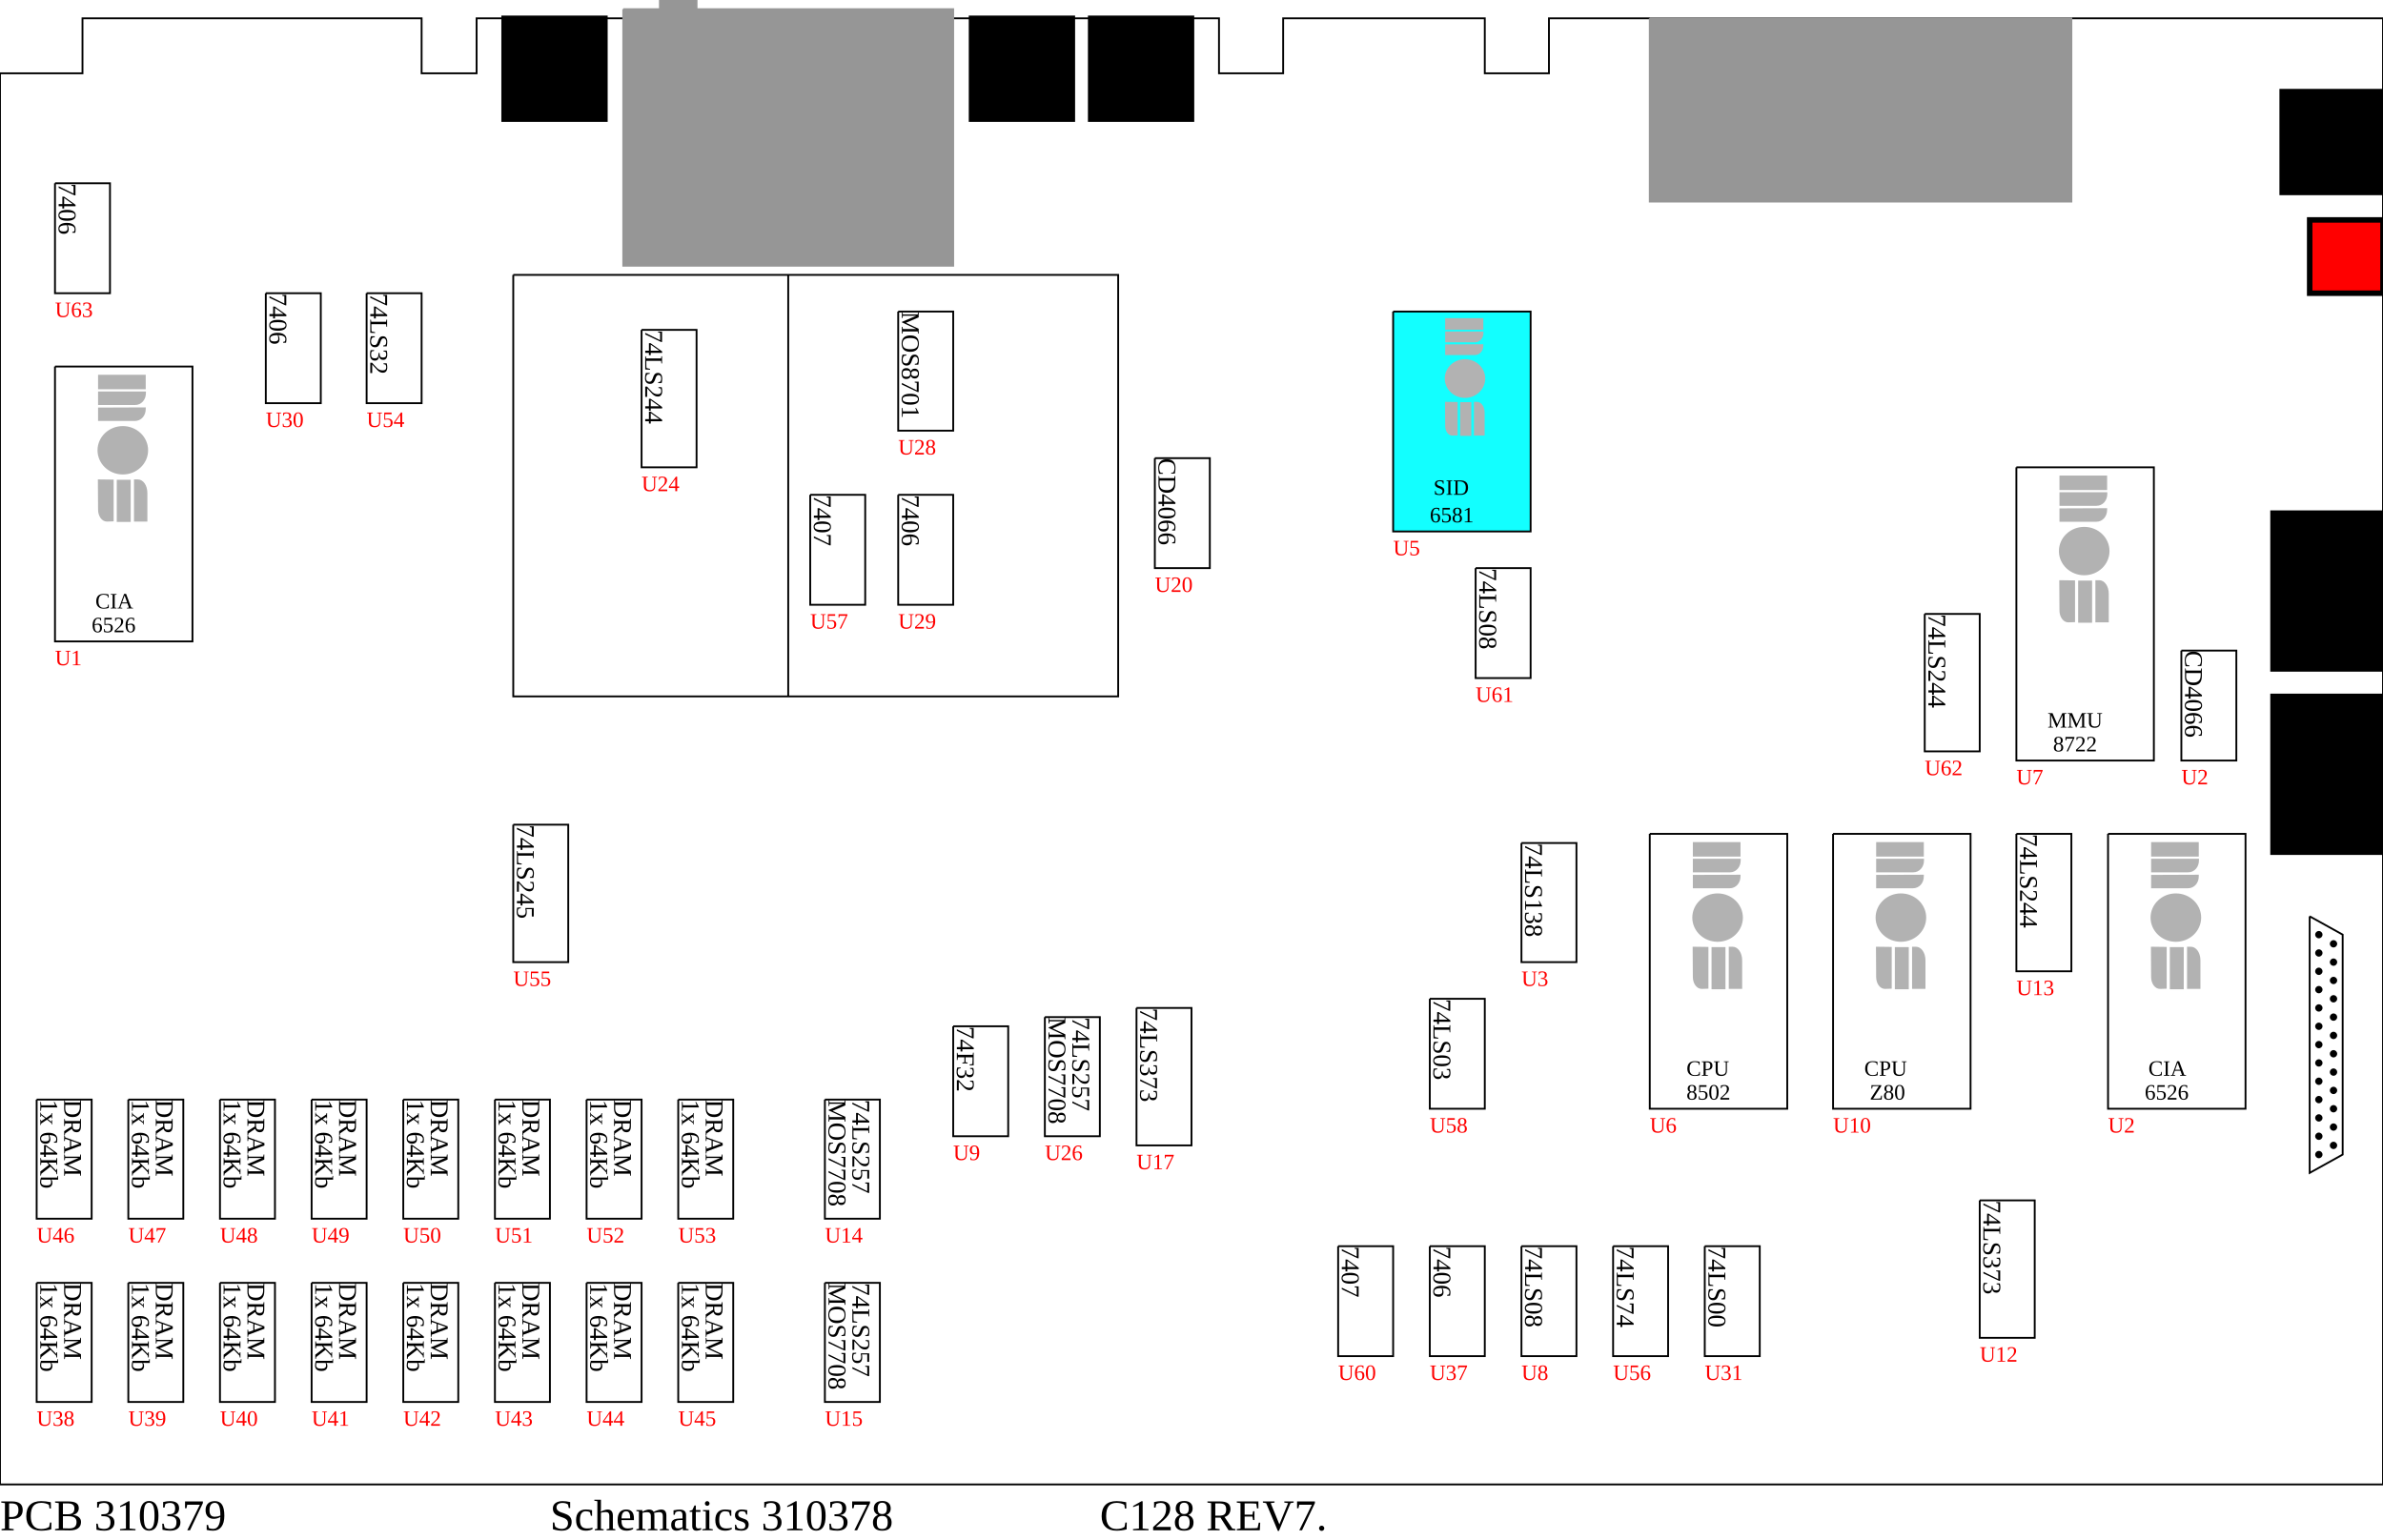
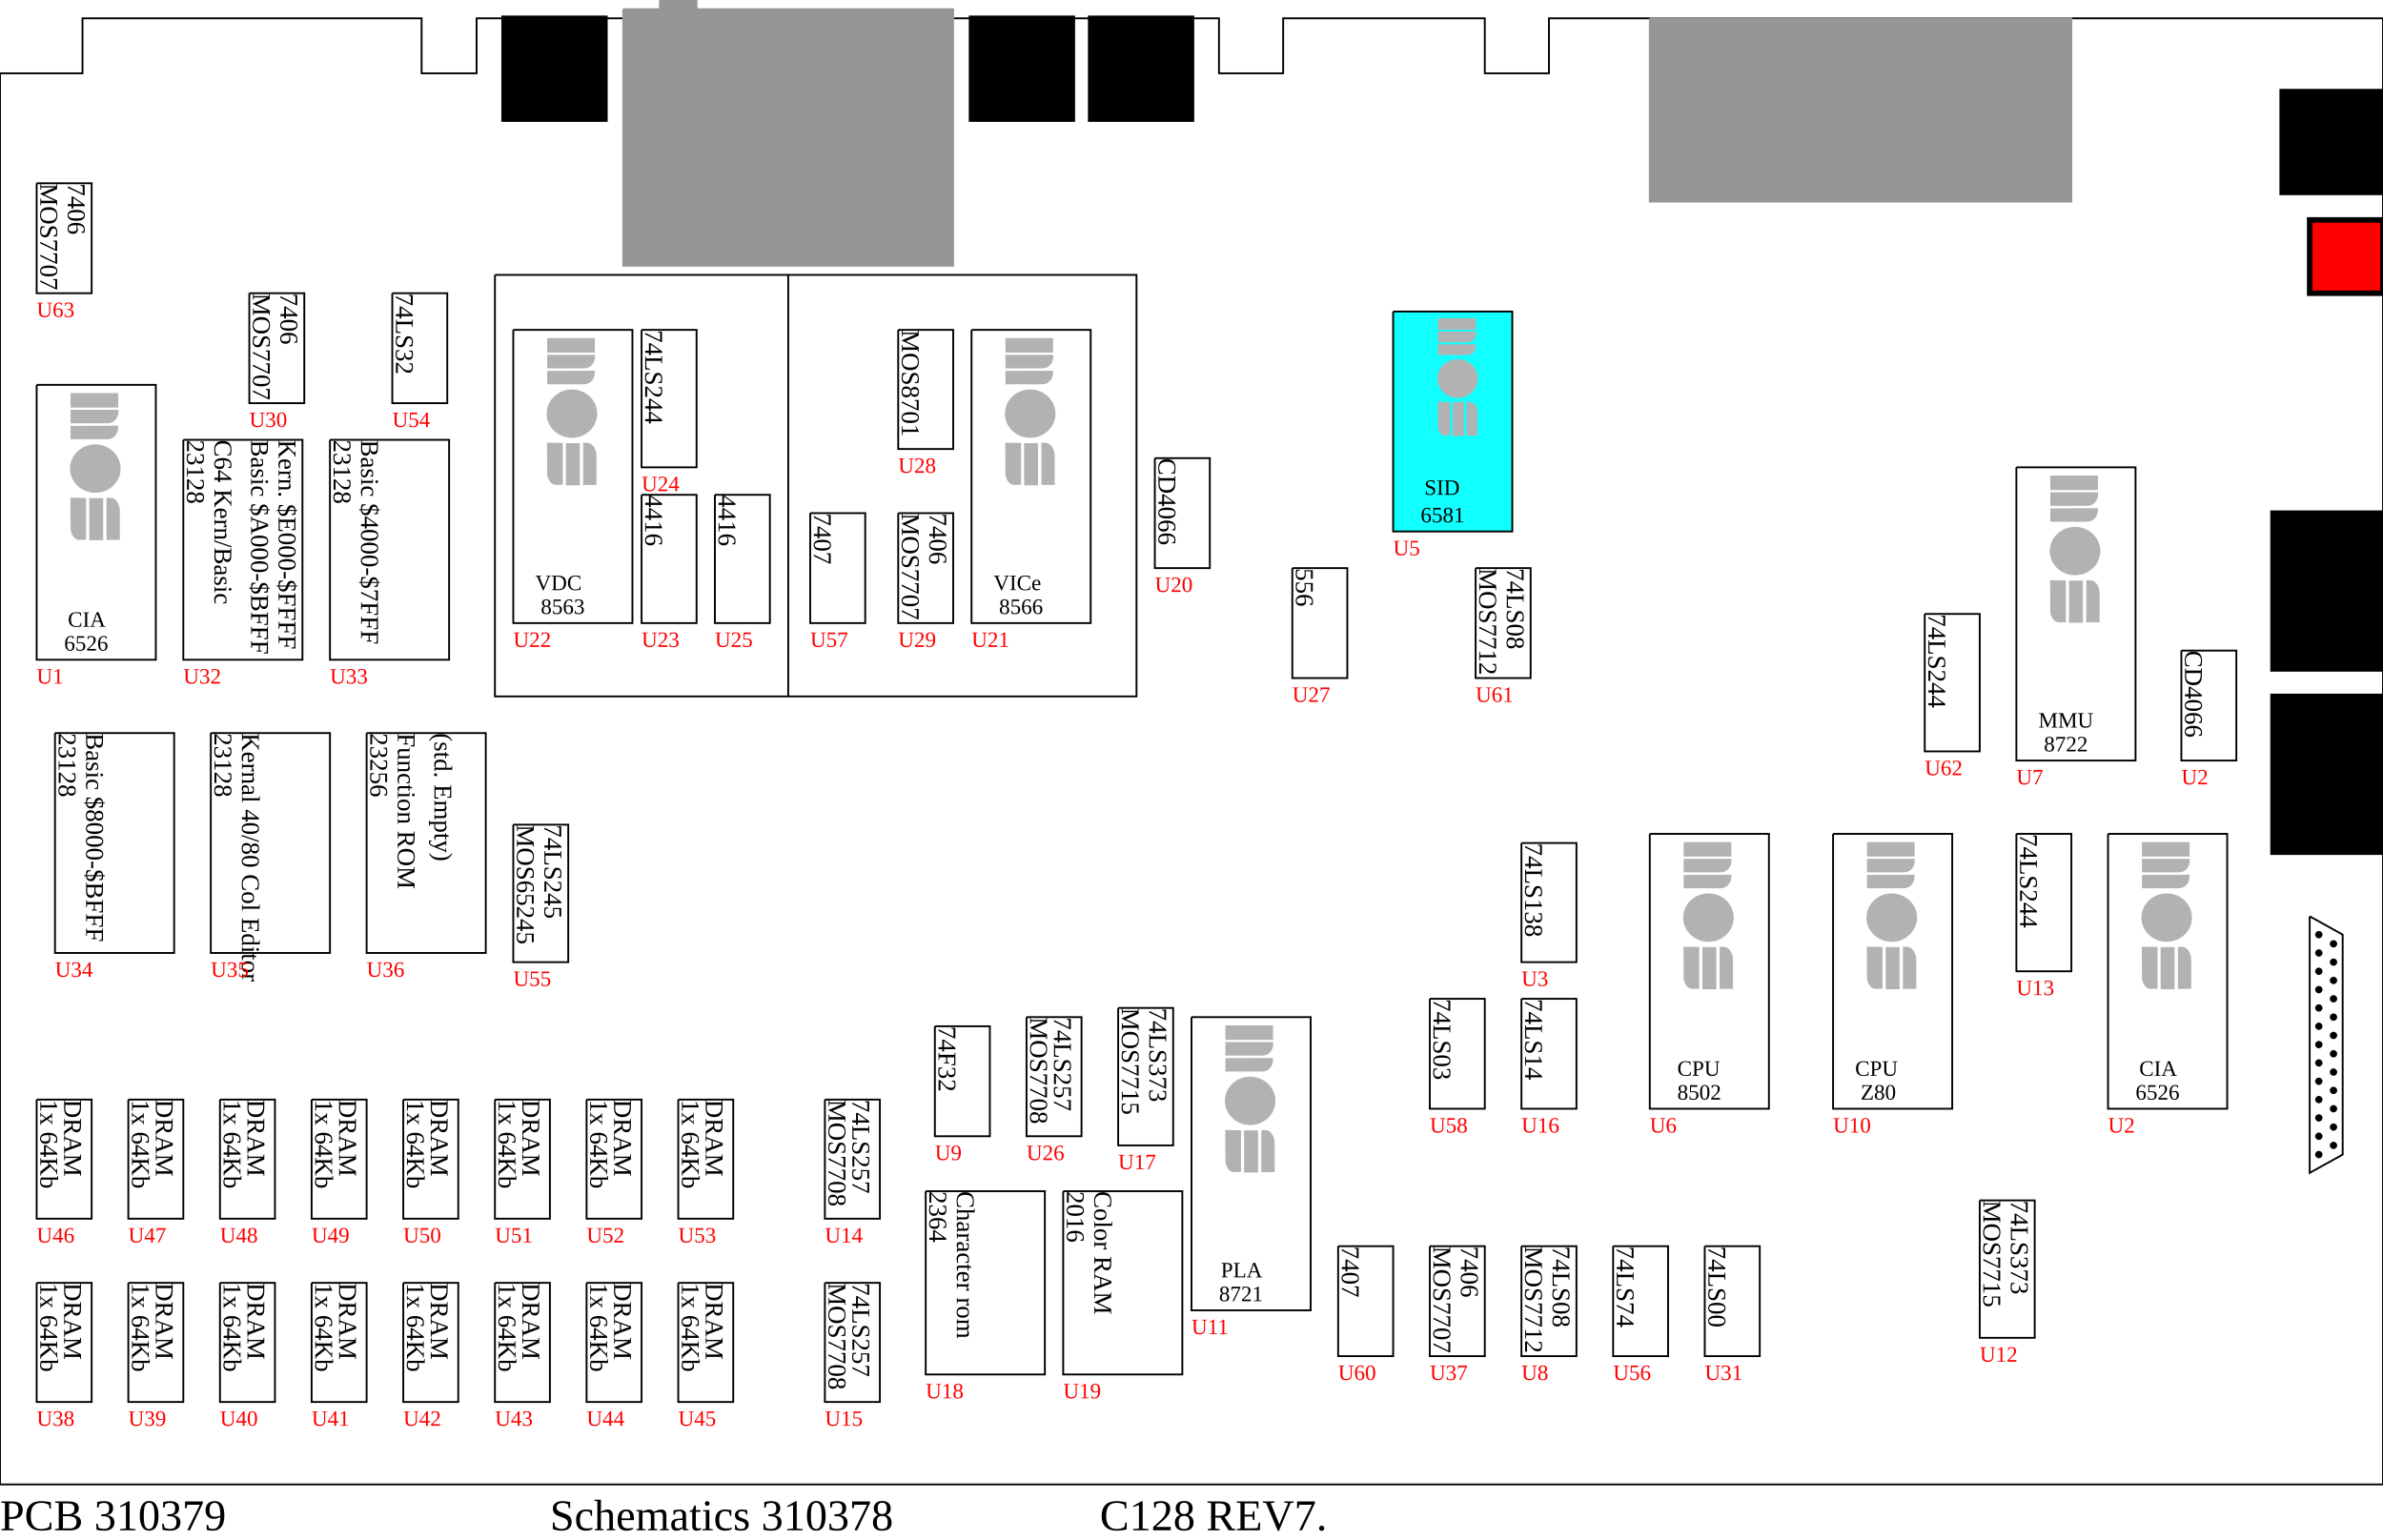
<svg xmlns="http://www.w3.org/2000/svg" width="1300" height="840">
  <polyline points="0,40 45,40 45,10 230,10 230,40 260,40 260,10 665,10 665,40 700,40 700,10 810,10 810,40 845,40 845,10   1300,10 1300,810 0,810 0,40" style="fill:none;stroke:black;stroke-width:1" />
  <text x="0" y="835" fill="black" font-size="2em">PCB 310379</text>
  <text x="300" y="835" fill="black" font-size="2em">Schematics 310378</text>
  <text x="600" y="835" fill="black" font-size="2em">C128 REV7.</text>
  <use href="#CON_IEC" x="595" y="010" />
  <use href="#CON_AV" x="530" y="010" />
  <use href="#CON_RGB" x="275" y="010" />
  <use href="#CON_POWER" x="1245" y="050" />
  <use href="#SWITCH_POWER" x="1260" y="120" />
  <use href="#CON_JOY" x="1240" y="280" />
  <use href="#CON_JOY" x="1240" y="380" />
  <use href="#CON_RF_SMALL" x="340" y="005" />
  <use href="#CON_RF_CART" x="900" y="010" />
-   <use href="#RF_BIG" x="280" y="150" />
+   <use href="#RF_BIG" x="270" y="150" />
  <use href="#CON_KEYB_128" x="1260" y="500" />
-   <use href="#CIA_6526_U1" x="030" y="200" />
+   <use href="#CIA_6526_U1" x="020" y="210" />
  <use href="#DIP_14_U2" x="1190" y="355" />
  <use href="#DIP_16_U3" x="830" y="460" />
  <use href="#CIA_6526_U4" x="1150" y="455" />
  <use href="#SID_6581" x="760" y="170" />
  <use href="#CPU_8502" x="900" y="455" />
  <use href="#MMU_8722_U7" x="1100" y="255" />
  <use href="#DIP_14_U8" x="830" y="680" />
-   <use href="#DIP_14_U9" x="520" y="560" />
+   <use href="#DIP_14_U9" x="510" y="560" />
  <use href="#CPU_Z80_U10" x="1000" y="455" />
+   <use href="#PLA_8721_U11" x="650" y="555" />
  <use href="#DIP_20_U12" x="1080" y="655" />
  <use href="#DIP_20_U13" x="1100" y="455" />
  <use href="#DIP_16_U14" x="450" y="600" />
  <use href="#DIP_16_U15" x="450" y="700" />
-   <use href="#DIP_20_U17" x="620" y="550" />
+   <use href="#DIP_14_U16" x="830" y="545" />
+   <use href="#DIP_20_U17" x="610" y="550" />
+   <use href="#DIP_24_U18" x="505" y="650" />
+   <use href="#DIP_24_U19" x="580" y="650" />
  <use href="#DIP_14_U20" x="630" y="250" />
+   <use href="#VIC_8566_U21" x="530" y="180" />
+   <use href="#VDC_8563_U22" x="280" y="180" />
+   <use href="#DIP_18_U23" x="350" y="270" />
  <use href="#DIP_20_U24" x="350" y="180" />
-   <use href="#DIP_16_U26" x="570" y="555" />
-   <use href="#DIP_16_U28" x="490" y="170" />
-   <use href="#DIP_14_U29" x="490" y="270" />
-   <use href="#DIP_14_U30" x="145" y="160" />
+   <use href="#DIP_18_U25" x="390" y="270" />
+   <use href="#DIP_16_U26" x="560" y="555" />
+   <use href="#DIP_14_U27" x="705" y="310" />
+   <use href="#DIP_16_U28" x="490" y="180" />
+   <use href="#DIP_14_U29" x="490" y="280" />
+   <use href="#DIP_14_U30" x="136" y="160" />
  <use href="#DIP_14_U31" x="930" y="680" />
+   <use href="#DIP-28_U32" x="100" y="240" />
+   <use href="#DIP-28_U33" x="180" y="240" />
+   <use href="#DIP-28_U34" x="30" y="400" />
+   <use href="#DIP-28_U35" x="115" y="400" />
+   <use href="#DIP-28_U36" x="200" y="400" />
  <use href="#DIP_14_U37" x="780" y="680" />
  <use href="#DRAM_1X64_U38" x="020" y="700" />
  <use href="#DRAM_1X64_U39" x="070" y="700" />
  <use href="#DRAM_1X64_U40" x="120" y="700" />
  <use href="#DRAM_1X64_U41" x="170" y="700" />
  <use href="#DRAM_1X64_U42" x="220" y="700" />
  <use href="#DRAM_1X64_U43" x="270" y="700" />
  <use href="#DRAM_1X64_U44" x="320" y="700" />
  <use href="#DRAM_1X64_U45" x="370" y="700" />
  <use href="#DRAM_1X64_U46" x="020" y="600" />
  <use href="#DRAM_1X64_U47" x="070" y="600" />
  <use href="#DRAM_1X64_U48" x="120" y="600" />
  <use href="#DRAM_1X64_U49" x="170" y="600" />
  <use href="#DRAM_1X64_U50" x="220" y="600" />
  <use href="#DRAM_1X64_U51" x="270" y="600" />
  <use href="#DRAM_1X64_U52" x="320" y="600" />
  <use href="#DRAM_1X64_U53" x="370" y="600" />
-   <use href="#DIP_14_U54" x="200" y="160" />
+   <use href="#DIP_14_U54" x="214" y="160" />
  <use href="#DIP_20_U55" x="280" y="450" />
  <use href="#DIP_14_U56" x="880" y="680" />
-   <use href="#DIP_14_U57" x="442" y="270" />
+   <use href="#DIP_14_U57" x="442" y="280" />
  <use href="#DIP_14_U58" x="780" y="545" />
  <use href="#DIP_14_U60" x="730" y="680" />
  <use href="#DIP_14_U61" x="805" y="310" />
  <use href="#DIP_20_U62" x="1050" y="335" />
-   <use href="#DIP_14_U63" x="030" y="100" />
+   <use href="#DIP_14_U63" x="020" y="100" />
  <defs>
    <g id="Phi">
      <ellipse fill="none" stroke="#000000" stroke-width="0.75" cx="4" cy=".5" rx="4" ry="4" />
      <line fill="none" stroke="#000000" stroke-width="0.75" x1="0" y1="6" x2="8" y2="-5" />
    </g>
    <g id="MOS-Logo">
      <rect x="0" y="0" fill="#B2B2B2" stroke="#B2B2B2" width="25" height="6.9" />
      <path fill="#B2B2B2" stroke="#B2B2B2" d="M0,15.5l19.7-0h0 c3.1,0,5.4-2.6,5.4-6v-0.4L0,9.1L0,15.5z" />
      <path fill="#B2B2B2" stroke="#B2B2B2" d="M0,24.2l19.6-0h0 c3.1,0,5.4-2.6,5.4-6v-0.4l-25,0.1L0,24.2z" />
      <ellipse fill="#B2B2B2" stroke="#B2B2B2" cx="13" cy="40.7" rx="13.3" ry="12.7" />
      <path fill="#B2B2B2" stroke="#B2B2B2" d="M4.3,79.1c-2.4,0-4.3-2.7-4.3-6 l-0.1-16l7.6,0.1l0,21.8L4.3,79.1z" />
      <rect x="10.2" y="57.3" fill="#B2B2B2" stroke="#B2B2B2" width="6.6" height="22" />
      <path fill="#B2B2B2" stroke="#B2B2B2" d="M25.9,79.1l-6.3,0l0-22l1.6,0 c2.6,0,4.7,3,4.7,6.9L25.9,79.1z" />
    </g>
    <g id="CIA_6526_U1">
-       <polyline points="0,0 75,0 75,150 0,150 0,0" style="fill:none;stroke:black;stroke-width:1" />
-       <use x="24" y="5" href="#MOS-Logo" />
-       <text x="22" y="132" fill="black">CIA</text>
-       <text x="20" y="145" fill="black">6526</text>
+       <polyline points="0,0 65,0 65,150 0,150 0,0" style="fill:none;stroke:black;stroke-width:1" />
+       <use x="19" y="5" href="#MOS-Logo" />
+       <text x="17" y="132" fill="black">CIA</text>
+       <text x="15" y="145" fill="black">6526</text>
      <text x="00" y="163" fill="RED">U1</text>
    </g>
    <g id="DIP_14_U2">
      <polyline points="0,0 30,0 30,60 0,60 0,0" style="fill:none;stroke:black;stroke-width:1" />
      <text x="0" y="0" fill="black" transform="rotate(90 1,1)" font-size="14">CD4066</text>
      <text x="00" y="73" fill="RED">U2</text>
    </g>
    <g id="DIP_16_U3">
      <polyline points="0,0 30,0 30,65 0,65 0,0" style="fill:none;stroke:black;stroke-width:1" />
      <text x="0" y="0" fill="black" transform="rotate(90 1,1)" font-size="14">74LS138</text>
      <text x="00" y="78" fill="RED">U3</text>
    </g>
    <g id="CIA_6526_U4">
-       <polyline points="0,0 75,0 75,150 0,150 0,0" style="fill:none;stroke:black;stroke-width:1" />
-       <use x="24" y="5" href="#MOS-Logo" />
-       <text x="22" y="132" fill="black">CIA</text>
-       <text x="20" y="145" fill="black">6526</text>
+       <polyline points="0,0 65,0 65,150 0,150 0,0" style="fill:none;stroke:black;stroke-width:1" />
+       <use x="19" y="5" href="#MOS-Logo" />
+       <text x="17" y="132" fill="black">CIA</text>
+       <text x="15" y="145" fill="black">6526</text>
      <text x="00" y="163" fill="RED">U2</text>
    </g>
    <g id="SID_6581">
-       <polyline points="0,0 75,0 75,120 0,120 0,0" style="fill:#12FFFF;stroke:black;stroke-width:1" />
-       <use transform="scale(0.8 0.8)" x="36" y="5" href="#MOS-Logo" />
-       <text x="22" y="100" fill="black">SID</text>
-       <text x="20" y="115" fill="black">6581</text>
+       <polyline points="0,0 65,0 65,120 0,120 0,0" style="fill:#12FFFF;stroke:black;stroke-width:1" />
+       <use transform="scale(0.8 0.8)" x="31" y="5" href="#MOS-Logo" />
+       <text x="17" y="100" fill="black">SID</text>
+       <text x="15" y="115" fill="black">6581</text>
      <text x="00" y="133" fill="RED">U5</text>
    </g>
    <g id="CPU_8502">
-       <polyline points="0,0 75,0 75,150 0,150 0,0" style="fill:none;stroke:black;stroke-width:1" />
-       <use x="24" y="5" href="#MOS-Logo" />
-       <text x="20" y="132" fill="black">CPU</text>
-       <text x="20" y="145" fill="black">8502</text>
+       <polyline points="0,0 65,0 65,150 0,150 0,0" style="fill:none;stroke:black;stroke-width:1" />
+       <use x="19" y="5" href="#MOS-Logo" />
+       <text x="15" y="132" fill="black">CPU</text>
+       <text x="15" y="145" fill="black">8502</text>
      <text x="00" y="163" fill="RED">U6</text>
    </g>
    <g id="MMU_8722_U7">
-       <polyline points="0,0 75,0 75,160 0,160 0,0" style="fill:none;stroke:black;stroke-width:1" />
-       <use x="24" y="5" href="#MOS-Logo" />
-       <text x="17" y="142" fill="black">MMU</text>
-       <text x="20" y="155" fill="black">8722</text>
+       <polyline points="0,0 65,0 65,160 0,160 0,0" style="fill:none;stroke:black;stroke-width:1" />
+       <use x="19" y="5" href="#MOS-Logo" />
+       <text x="12" y="142" fill="black">MMU</text>
+       <text x="15" y="155" fill="black">8722</text>
      <text x="00" y="173" fill="RED">U7</text>
    </g>
    <g id="DIP_14_U8">
      <polyline points="0,0 30,0 30,60 0,60 0,0" style="fill:none;stroke:black;stroke-width:1" />
-       <text x="0" y="0" fill="black" transform="rotate(90 1,1)" font-size="14">74LS08</text>
+       <text x="0" y="0" fill="black" transform="rotate(90 1,1)" font-size="14">MOS7712</text>
+       <text x="0" y="-15" fill="black" transform="rotate(90 1,1)" font-size="14">74LS08</text>
      <text x="00" y="73" fill="RED">U8</text>
    </g>
    <g id="DIP_14_U9">
      <polyline points="0,0 30,0 30,60 0,60 0,0" style="fill:none;stroke:black;stroke-width:1" />
      <text x="0" y="0" fill="black" transform="rotate(90 1,1)" font-size="14">74F32</text>
      <text x="00" y="73" fill="RED">U9</text>
    </g>
    <g id="CPU_Z80_U10">
-       <polyline points="0,0 75,0 75,150 0,150 0,0" style="fill:none;stroke:black;stroke-width:1" />
-       <use x="24" y="5" href="#MOS-Logo" />
-       <text x="17" y="132" fill="black">CPU</text>
-       <text x="20" y="145" fill="black">Z80</text>
+       <polyline points="0,0 65,0 65,150 0,150 0,0" style="fill:none;stroke:black;stroke-width:1" />
+       <use x="19" y="5" href="#MOS-Logo" />
+       <text x="12" y="132" fill="black">CPU</text>
+       <text x="15" y="145" fill="black">Z80</text>
      <text x="00" y="163" fill="RED">U10</text>
+     </g>
+     <g id="PLA_8721_U11">
+       <polyline points="0,0 65,0 65,160 0,160 0,0" style="fill:none;stroke:black;stroke-width:1" />
+       <use x="19" y="5" href="#MOS-Logo" />
+       <text x="16" y="142" fill="black">PLA</text>
+       <text x="15" y="155" fill="black">8721</text>
+       <text x="00" y="173" fill="RED">U11</text>
    </g>
    <g id="DIP_20_U12">
      <polyline points="0,0 30,0 30,75 0,75 0,0" style="fill:none;stroke:black;stroke-width:1" />
-       <text x="0" y="0" fill="black" transform="rotate(90 1,1)" font-size="14">74LS373</text>
+       <text x="0" y="0" fill="black" transform="rotate(90 1,1)" font-size="14">MOS7715</text>
+       <text x="0" y="-15" fill="black" transform="rotate(90 1,1)" font-size="14">74LS373</text>
      <text x="00" y="88" fill="RED">U12</text>
    </g>
    <g id="DIP_20_U13">
      <polyline points="0,0 30,0 30,75 0,75 0,0" style="fill:none;stroke:black;stroke-width:1" />
      <text x="0" y="0" fill="black" transform="rotate(90 1,1)" font-size="14">74LS244</text>
      <text x="00" y="88" fill="RED">U13</text>
    </g>
    <g id="DIP_16_U14">
      <polyline points="0,0 30,0 30,65 0,65 0,0" style="fill:none;stroke:black;stroke-width:1" />
      <text x="0" y="0" fill="black" transform="rotate(90 1,1)" font-size="14">MOS7708</text>
      <text x="13" y="0" fill="black" transform="rotate(90 14,1)" font-size="14">74LS257</text>
      <text x="00" y="78" fill="RED">U14</text>
    </g>
    <g id="DIP_16_U15">
      <polyline points="0,0 30,0 30,65 0,65 0,0" style="fill:none;stroke:black;stroke-width:1" />
      <text x="0" y="0" fill="black" transform="rotate(90 1,1)" font-size="14">MOS7708</text>
      <text x="13" y="0" fill="black" transform="rotate(90 14,1)" font-size="14">74LS257</text>
      <text x="00" y="78" fill="RED">U15</text>
    </g>
+     <g id="DIP_14_U16">
+       <polyline points="0,0 30,0 30,60 0,60 0,0" style="fill:none;stroke:black;stroke-width:1" />
+       <text x="0" y="0" fill="black" transform="rotate(90 1,1)" font-size="14">74LS14</text>
+       <text x="00" y="73" fill="RED">U16</text>
+     </g>
    <g id="DIP_20_U17">
      <polyline points="0,0 30,0 30,75 0,75 0,0" style="fill:none;stroke:black;stroke-width:1" />
-       <text x="0" y="0" fill="black" transform="rotate(90 1,1)" font-size="14">74LS373</text>
+       <text x="0" y="0" fill="black" transform="rotate(90 1,1)" font-size="14">MOS7715</text>
+       <text x="0" y="-15" fill="black" transform="rotate(90 1,1)" font-size="14">74LS373</text>
      <text x="00" y="88" fill="RED">U17</text>
+     </g>
+     <g id="DIP_24_U18">
+       <polyline points="0,0 65,0 65,100 0,100 0,0" style="fill:none;stroke:black;stroke-width:1" />
+       <text x="0" y="0" fill="black" transform="rotate(90 1,1)" font-size="14">2364</text>
+       <text x="0" y="-15" fill="black" transform="rotate(90 1,1)" font-size="14">Character rom</text>
+       <text x="00" y="113" fill="RED">U18</text>
+     </g>
+     <g id="DIP_24_U19">
+       <polyline points="0,0 65,0 65,100 0,100 0,0" style="fill:none;stroke:black;stroke-width:1" />
+       <text x="0" y="0" fill="black" transform="rotate(90 1,1)" font-size="14">2016</text>
+       <text x="0" y="-15" fill="black" transform="rotate(90 1,1)" font-size="14">Color RAM</text>
+       <text x="00" y="113" fill="RED">U19</text>
    </g>
    <g id="DIP_14_U20">
      <polyline points="0,0 30,0 30,60 0,60 0,0" style="fill:none;stroke:black;stroke-width:1" />
      <text x="0" y="0" fill="black" transform="rotate(90 1,1)" font-size="14">CD4066</text>
      <text x="00" y="73" fill="RED">U20</text>
+     </g>
+     <g id="VIC_8566_U21">
+       <polyline points="0,0 65,0 65,160 0,160 0,0" style="fill:none;stroke:black;stroke-width:1" />
+       <use x="19" y="5" href="#MOS-Logo" />
+       <text x="12" y="142" fill="black">VICe</text>
+       <text x="15" y="155" fill="black">8566</text>
+       <text x="00" y="173" fill="RED">U21</text>
+     </g>
+     <g id="VDC_8563_U22">
+       <polyline points="0,0 65,0 65,160 0,160 0,0" style="fill:none;stroke:black;stroke-width:1" />
+       <use x="19" y="5" href="#MOS-Logo" />
+       <text x="12" y="142" fill="black">VDC</text>
+       <text x="15" y="155" fill="black">8563</text>
+       <text x="00" y="173" fill="RED">U22</text>
+     </g>
+     <g id="DIP_18_U23">
+       <polyline points="0,0 30,0 30,70 0,70 0,0" style="fill:none;stroke:black;stroke-width:1" />
+       <text x="0" y="0" fill="black" transform="rotate(90 1,1)" font-size="14">4416</text>
+       <text x="00" y="83" fill="RED">U23</text>
    </g>
    <g id="DIP_20_U24">
      <polyline points="0,0 30,0 30,75 0,75 0,0" style="fill:none;stroke:black;stroke-width:1" />
      <text x="0" y="0" fill="black" transform="rotate(90 1,1)" font-size="14">74LS244</text>
      <text x="00" y="88" fill="RED">U24</text>
    </g>
+     <g id="DIP_18_U25">
+       <polyline points="0,0 30,0 30,70 0,70 0,0" style="fill:none;stroke:black;stroke-width:1" />
+       <text x="0" y="0" fill="black" transform="rotate(90 1,1)" font-size="14">4416</text>
+       <text x="00" y="83" fill="RED">U25</text>
+     </g>
    <g id="DIP_16_U26">
      <polyline points="0,0 30,0 30,65 0,65 0,0" style="fill:none;stroke:black;stroke-width:1" />
      <text x="0" y="0" fill="black" transform="rotate(90 1,1)" font-size="14">MOS7708</text>
      <text x="13" y="0" fill="black" transform="rotate(90 14,1)" font-size="14">74LS257</text>
      <text x="00" y="78" fill="RED">U26</text>
    </g>
+     <g id="DIP_14_U27">
+       <polyline points="0,0 30,0 30,60 0,60 0,0" style="fill:none;stroke:black;stroke-width:1" />
+       <text x="0" y="0" fill="black" transform="rotate(90 1,1)" font-size="14">556</text>
+       <text x="00" y="73" fill="RED">U27</text>
+     </g>
    <g id="DIP_16_U28">
      <polyline points="0,0 30,0 30,65 0,65 0,0" style="fill:none;stroke:black;stroke-width:1" />
      <text x="0" y="0" fill="black" transform="rotate(90 1,1)" font-size="14">MOS8701</text>
      <text x="00" y="78" fill="RED">U28</text>
    </g>
    <g id="DIP_14_U29">
      <polyline points="0,0 30,0 30,60 0,60 0,0" style="fill:none;stroke:black;stroke-width:1" />
-       <text x="0" y="0" fill="black" transform="rotate(90 1,1)" font-size="14">7406</text>
+       <text x="0" y="0" fill="black" transform="rotate(90 1,1)" font-size="14">MOS7707</text>
+       <text x="0" y="-15" fill="black" transform="rotate(90 1,1)" font-size="14">7406</text>
      <text x="00" y="73" fill="RED">U29</text>
    </g>
    <g id="DIP_14_U30">
      <polyline points="0,0 30,0 30,60 0,60 0,0" style="fill:none;stroke:black;stroke-width:1" />
-       <text x="0" y="0" fill="black" transform="rotate(90 1,1)" font-size="14">7406</text>
+       <text x="0" y="0" fill="black" transform="rotate(90 1,1)" font-size="14">MOS7707</text>
+       <text x="0" y="-15" fill="black" transform="rotate(90 1,1)" font-size="14">7406</text>
      <text x="00" y="73" fill="RED">U30</text>
    </g>
    <g id="DIP_14_U31">
      <polyline points="0,0 30,0 30,60 0,60 0,0" style="fill:none;stroke:black;stroke-width:1" />
      <text x="0" y="0" fill="black" transform="rotate(90 1,1)" font-size="14">74LS00</text>
      <text x="00" y="73" fill="RED">U31</text>
    </g>
+     <g id="DIP-28_U32">
+       <polyline points="0,0 65,0 65,120 0,120 0,0" style="fill:none;stroke:black;stroke-width:1" />
+       <text x="0" y="0" fill="black" transform="rotate(90 1,1)" font-size="14">23128</text>
+       <text x="0" y="-15" fill="black" transform="rotate(90 1,1)" font-size="14">C64 Kern/Basic</text>
+       <text x="0" y="-35" fill="black" transform="rotate(90 1,1)" font-size="14">Basic $A000-$BFFF</text>
+       <text x="0" y="-50" fill="black" transform="rotate(90 1,1)" font-size="14">Kern. $E000-$FFFF</text>
+       <text x="00" y="133" fill="RED">U32</text>
+     </g>
+     <g id="DIP-28_U33">
+       <polyline points="0,0 65,0 65,120 0,120 0,0" style="fill:none;stroke:black;stroke-width:1" />
+       <text x="0" y="0" fill="black" transform="rotate(90 1,1)" font-size="14">23128</text>
+       <text x="0" y="-15" fill="black" transform="rotate(90 1,1)" font-size="14">Basic $4000-$7FFF</text>
+       <text x="00" y="133" fill="RED">U33</text>
+     </g>
+     <g id="DIP-28_U34">
+       <polyline points="0,0 65,0 65,120 0,120 0,0" style="fill:none;stroke:black;stroke-width:1" />
+       <text x="0" y="0" fill="black" transform="rotate(90 1,1)" font-size="14">23128</text>
+       <text x="0" y="-15" fill="black" transform="rotate(90 1,1)" font-size="14">Basic $8000-$BFFF</text>
+       <text x="00" y="133" fill="RED">U34</text>
+     </g>
+     <g id="DIP-28_U35">
+       <polyline points="0,0 65,0 65,120 0,120 0,0" style="fill:none;stroke:black;stroke-width:1" />
+       <text x="0" y="0" fill="black" transform="rotate(90 1,1)" font-size="14">23128</text>
+       <text x="0" y="-15" fill="black" transform="rotate(90 1,1)" font-size="14">Kernal 40/80 Col Editor</text>
+       <text x="00" y="133" fill="RED">U35</text>
+     </g>
+     <g id="DIP-28_U36">
+       <polyline points="0,0 65,0 65,120 0,120 0,0" style="fill:none;stroke:black;stroke-width:1" />
+       <text x="0" y="0" fill="black" transform="rotate(90 1,1)" font-size="14">23256</text>
+       <text x="0" y="-15" fill="black" transform="rotate(90 1,1)" font-size="14">Function ROM</text>
+       <text x="0" y="-35" fill="black" transform="rotate(90 1,1)" font-size="14">(std. Empty)</text>
+       <text x="00" y="133" fill="RED">U36</text>
+     </g>
    <g id="DIP_14_U37">
      <polyline points="0,0 30,0 30,60 0,60 0,0" style="fill:none;stroke:black;stroke-width:1" />
-       <text x="0" y="0" fill="black" transform="rotate(90 1,1)" font-size="14">7406</text>
+       <text x="0" y="0" fill="black" transform="rotate(90 1,1)" font-size="14">MOS7707</text>
+       <text x="0" y="-15" fill="black" transform="rotate(90 1,1)" font-size="14">7406</text>
      <text x="00" y="73" fill="RED">U37</text>
    </g>
    <g id="DRAM_1X64_U38">
      <polyline points="0,0 30,0 30,65 0,65 0,0" style="fill:none;stroke:black;stroke-width:1" />
      <text x="0" y="0" fill="black" transform="rotate(90 1,1)" font-size="14">1x 64Kb</text>
      <text x="13" y="0" fill="black" transform="rotate(90 14,1)" font-size="14">DRAM</text>
      <text x="00" y="78" fill="RED">U38</text>
    </g>
    <g id="DRAM_1X64_U39">
      <polyline points="0,0 30,0 30,65 0,65 0,0" style="fill:none;stroke:black;stroke-width:1" />
      <text x="0" y="0" fill="black" transform="rotate(90 1,1)" font-size="14">1x 64Kb</text>
      <text x="13" y="0" fill="black" transform="rotate(90 14,1)" font-size="14">DRAM</text>
      <text x="00" y="78" fill="RED">U39</text>
    </g>
    <g id="DRAM_1X64_U40">
      <polyline points="0,0 30,0 30,65 0,65 0,0" style="fill:none;stroke:black;stroke-width:1" />
      <text x="0" y="0" fill="black" transform="rotate(90 1,1)" font-size="14">1x 64Kb</text>
      <text x="13" y="0" fill="black" transform="rotate(90 14,1)" font-size="14">DRAM</text>
      <text x="00" y="78" fill="RED">U40</text>
    </g>
    <g id="DRAM_1X64_U41">
      <polyline points="0,0 30,0 30,65 0,65 0,0" style="fill:none;stroke:black;stroke-width:1" />
      <text x="0" y="0" fill="black" transform="rotate(90 1,1)" font-size="14">1x 64Kb</text>
      <text x="13" y="0" fill="black" transform="rotate(90 14,1)" font-size="14">DRAM</text>
      <text x="00" y="78" fill="RED">U41</text>
    </g>
    <g id="DRAM_1X64_U42">
      <polyline points="0,0 30,0 30,65 0,65 0,0" style="fill:none;stroke:black;stroke-width:1" />
      <text x="0" y="0" fill="black" transform="rotate(90 1,1)" font-size="14">1x 64Kb</text>
      <text x="13" y="0" fill="black" transform="rotate(90 14,1)" font-size="14">DRAM</text>
      <text x="00" y="78" fill="RED">U42</text>
    </g>
    <g id="DRAM_1X64_U43">
      <polyline points="0,0 30,0 30,65 0,65 0,0" style="fill:none;stroke:black;stroke-width:1" />
      <text x="0" y="0" fill="black" transform="rotate(90 1,1)" font-size="14">1x 64Kb</text>
      <text x="13" y="0" fill="black" transform="rotate(90 14,1)" font-size="14">DRAM</text>
      <text x="00" y="78" fill="RED">U43</text>
    </g>
    <g id="DRAM_1X64_U44">
      <polyline points="0,0 30,0 30,65 0,65 0,0" style="fill:none;stroke:black;stroke-width:1" />
      <text x="0" y="0" fill="black" transform="rotate(90 1,1)" font-size="14">1x 64Kb</text>
      <text x="13" y="0" fill="black" transform="rotate(90 14,1)" font-size="14">DRAM</text>
      <text x="00" y="78" fill="RED">U44</text>
    </g>
    <g id="DRAM_1X64_U45">
      <polyline points="0,0 30,0 30,65 0,65 0,0" style="fill:none;stroke:black;stroke-width:1" />
      <text x="0" y="0" fill="black" transform="rotate(90 1,1)" font-size="14">1x 64Kb</text>
      <text x="13" y="0" fill="black" transform="rotate(90 14,1)" font-size="14">DRAM</text>
      <text x="00" y="78" fill="RED">U45</text>
    </g>
    <g id="DRAM_1X64_U46">
      <polyline points="0,0 30,0 30,65 0,65 0,0" style="fill:none;stroke:black;stroke-width:1" />
      <text x="0" y="0" fill="black" transform="rotate(90 1,1)" font-size="14">1x 64Kb</text>
      <text x="13" y="0" fill="black" transform="rotate(90 14,1)" font-size="14">DRAM</text>
      <text x="00" y="78" fill="RED">U46</text>
    </g>
    <g id="DRAM_1X64_U47">
      <polyline points="0,0 30,0 30,65 0,65 0,0" style="fill:none;stroke:black;stroke-width:1" />
      <text x="0" y="0" fill="black" transform="rotate(90 1,1)" font-size="14">1x 64Kb</text>
      <text x="13" y="0" fill="black" transform="rotate(90 14,1)" font-size="14">DRAM</text>
      <text x="00" y="78" fill="RED">U47</text>
    </g>
    <g id="DRAM_1X64_U48">
      <polyline points="0,0 30,0 30,65 0,65 0,0" style="fill:none;stroke:black;stroke-width:1" />
      <text x="0" y="0" fill="black" transform="rotate(90 1,1)" font-size="14">1x 64Kb</text>
      <text x="13" y="0" fill="black" transform="rotate(90 14,1)" font-size="14">DRAM</text>
      <text x="00" y="78" fill="RED">U48</text>
    </g>
    <g id="DRAM_1X64_U49">
      <polyline points="0,0 30,0 30,65 0,65 0,0" style="fill:none;stroke:black;stroke-width:1" />
      <text x="0" y="0" fill="black" transform="rotate(90 1,1)" font-size="14">1x 64Kb</text>
      <text x="13" y="0" fill="black" transform="rotate(90 14,1)" font-size="14">DRAM</text>
      <text x="00" y="78" fill="RED">U49</text>
    </g>
    <g id="DRAM_1X64_U50">
      <polyline points="0,0 30,0 30,65 0,65 0,0" style="fill:none;stroke:black;stroke-width:1" />
      <text x="0" y="0" fill="black" transform="rotate(90 1,1)" font-size="14">1x 64Kb</text>
      <text x="13" y="0" fill="black" transform="rotate(90 14,1)" font-size="14">DRAM</text>
      <text x="00" y="78" fill="RED">U50</text>
    </g>
    <g id="DRAM_1X64_U51">
      <polyline points="0,0 30,0 30,65 0,65 0,0" style="fill:none;stroke:black;stroke-width:1" />
      <text x="0" y="0" fill="black" transform="rotate(90 1,1)" font-size="14">1x 64Kb</text>
      <text x="13" y="0" fill="black" transform="rotate(90 14,1)" font-size="14">DRAM</text>
      <text x="00" y="78" fill="RED">U51</text>
    </g>
    <g id="DRAM_1X64_U52">
      <polyline points="0,0 30,0 30,65 0,65 0,0" style="fill:none;stroke:black;stroke-width:1" />
      <text x="0" y="0" fill="black" transform="rotate(90 1,1)" font-size="14">1x 64Kb</text>
      <text x="13" y="0" fill="black" transform="rotate(90 14,1)" font-size="14">DRAM</text>
      <text x="00" y="78" fill="RED">U52</text>
    </g>
    <g id="DRAM_1X64_U53">
      <polyline points="0,0 30,0 30,65 0,65 0,0" style="fill:none;stroke:black;stroke-width:1" />
      <text x="0" y="0" fill="black" transform="rotate(90 1,1)" font-size="14">1x 64Kb</text>
      <text x="13" y="0" fill="black" transform="rotate(90 14,1)" font-size="14">DRAM</text>
      <text x="00" y="78" fill="RED">U53</text>
    </g>
    <g id="DIP_14_U54">
      <polyline points="0,0 30,0 30,60 0,60 0,0" style="fill:none;stroke:black;stroke-width:1" />
      <text x="0" y="0" fill="black" transform="rotate(90 1,1)" font-size="14">74LS32</text>
      <text x="00" y="73" fill="RED">U54</text>
    </g>
    <g id="DIP_20_U55">
      <polyline points="0,0 30,0 30,75 0,75 0,0" style="fill:none;stroke:black;stroke-width:1" />
-       <text x="0" y="0" fill="black" transform="rotate(90 1,1)" font-size="14">74LS245</text>
+       <text x="0" y="0" fill="black" transform="rotate(90 1,1)" font-size="14">MOS65245</text>
+       <text x="0" y="-15" fill="black" transform="rotate(90 1,1)" font-size="14">74LS245</text>
      <text x="00" y="88" fill="RED">U55</text>
    </g>
    <g id="DIP_14_U56">
      <polyline points="0,0 30,0 30,60 0,60 0,0" style="fill:none;stroke:black;stroke-width:1" />
      <text x="0" y="0" fill="black" transform="rotate(90 1,1)" font-size="14">74LS74</text>
      <text x="00" y="73" fill="RED">U56</text>
    </g>
    <g id="DIP_14_U57">
      <polyline points="0,0 30,0 30,60 0,60 0,0" style="fill:none;stroke:black;stroke-width:1" />
      <text x="0" y="0" fill="black" transform="rotate(90 1,1)" font-size="14">7407</text>
      <text x="00" y="73" fill="RED">U57</text>
    </g>
    <g id="DIP_14_U58">
      <polyline points="0,0 30,0 30,60 0,60 0,0" style="fill:none;stroke:black;stroke-width:1" />
      <text x="0" y="0" fill="black" transform="rotate(90 1,1)" font-size="14">74LS03</text>
      <text x="00" y="73" fill="RED">U58</text>
    </g>
    <g id="DIP_14_U60">
      <polyline points="0,0 30,0 30,60 0,60 0,0" style="fill:none;stroke:black;stroke-width:1" />
      <text x="0" y="0" fill="black" transform="rotate(90 1,1)" font-size="14">7407</text>
      <text x="00" y="73" fill="RED">U60</text>
    </g>
    <g id="DIP_14_U61">
      <polyline points="0,0 30,0 30,60 0,60 0,0" style="fill:none;stroke:black;stroke-width:1" />
-       <text x="0" y="0" fill="black" transform="rotate(90 1,1)" font-size="14">74LS08</text>
+       <text x="0" y="0" fill="black" transform="rotate(90 1,1)" font-size="14">MOS7712</text>
+       <text x="0" y="-15" fill="black" transform="rotate(90 1,1)" font-size="14">74LS08</text>
      <text x="00" y="73" fill="RED">U61</text>
    </g>
    <g id="DIP_20_U62">
      <polyline points="0,0 30,0 30,75 0,75 0,0" style="fill:none;stroke:black;stroke-width:1" />
      <text x="0" y="0" fill="black" transform="rotate(90 1,1)" font-size="14">74LS244</text>
      <text x="00" y="88" fill="RED">U62</text>
    </g>
    <g id="DIP_14_U63">
      <polyline points="0,0 30,0 30,60 0,60 0,0" style="fill:none;stroke:black;stroke-width:1" />
-       <text x="0" y="0" fill="black" transform="rotate(90 1,1)" font-size="14">7406</text>
+       <text x="0" y="0" fill="black" transform="rotate(90 1,1)" font-size="14">MOS7707</text>
+       <text x="0" y="-15" fill="black" transform="rotate(90 1,1)" font-size="14">7406</text>
      <text x="00" y="73" fill="RED">U63</text>
    </g>
    <g id="CON_KEYB_128">
      <polyline points="0,0 18,10 18,130 0,140 0,0" style="fill:none;stroke:black;stroke-width:1" />
      <circle id="pointA" cx="5" cy="010" r="2" />
      <circle id="pointA" cx="13" cy="015" r="2" />
      <circle id="pointA" cx="5" cy="020" r="2" />
      <circle id="pointA" cx="13" cy="025" r="2" />
      <circle id="pointA" cx="5" cy="030" r="2" />
      <circle id="pointA" cx="13" cy="035" r="2" />
      <circle id="pointA" cx="5" cy="040" r="2" />
      <circle id="pointA" cx="13" cy="045" r="2" />
      <circle id="pointA" cx="5" cy="050" r="2" />
      <circle id="pointA" cx="13" cy="055" r="2" />
      <circle id="pointA" cx="5" cy="060" r="2" />
      <circle id="pointA" cx="13" cy="065" r="2" />
      <circle id="pointA" cx="5" cy="070" r="2" />
      <circle id="pointA" cx="13" cy="075" r="2" />
      <circle id="pointA" cx="5" cy="080" r="2" />
      <circle id="pointA" cx="13" cy="085" r="2" />
      <circle id="pointA" cx="5" cy="090" r="2" />
      <circle id="pointA" cx="13" cy="095" r="2" />
      <circle id="pointA" cx="5" cy="100" r="2" />
      <circle id="pointA" cx="13" cy="105" r="2" />
      <circle id="pointA" cx="5" cy="110" r="2" />
      <circle id="pointA" cx="13" cy="115" r="2" />
      <circle id="pointA" cx="5" cy="120" r="2" />
      <circle id="pointA" cx="13" cy="125" r="2" />
      <circle id="pointA" cx="5" cy="130" r="2" />
    </g>
    <g id="DRAM_1X64">
      <polyline points="0,0 30,0 30,65 0,65 0,0" style="fill:none;stroke:black;stroke-width:1" />
    </g>
    <g id="SWITCH_POWER">
      <rect width="40" height="40" style="fill:rgb(255,0,0);stroke-width:3;stroke:rgb(0,0,0)" />
    </g>
    <g id="CON_IEC">
      <rect width="55" height="55" style="fill:rgb(0,0,0);stroke-width:3;stroke:rgb(0,0,0)" />
    </g>
    <g id="CON_POWER">
      <rect width="55" height="55" style="fill:rgb(0,0,0);stroke-width:3;stroke:rgb(0,0,0)" />
    </g>
    <g id="CON_JOY">
      <rect width="60" height="85" style="fill:rgb(0,0,0);stroke-width:3;stroke:rgb(0,0,0)" />
    </g>
    <g id="CON_RGB">
      <rect width="55" height="55" style="fill:rgb(0,0,0);stroke-width:3;stroke:rgb(0,0,0)" />
    </g>
    <g id="CON_AV">
      <rect width="55" height="55" style="fill:rgb(0,0,0);stroke-width:3;stroke:rgb(0,0,0)" />
    </g>
    <g id="CON_RF_BIG">
      <polyline points="0,0 20,0 20,-10 40,-10 40,0 180,0 180,180 0,180 0,0" style="fill:rgb(150,150,150);stroke:rgb(150,150,150);stroke-width:1" />
    </g>
    <g id="CON_RF_SMALL">
      <polyline points="0,0 20,0 20,-10 40,-10 40,0 180,0 180,140 0,140 0,0" style="fill:rgb(150,150,150);stroke:rgb(150,150,150);stroke-width:1" />
    </g>
    <g id="RF_BIG">
-       <polyline points="0,0 330,0 330,230 0,230 0,0" style="fill:none;stroke:black;stroke-width:1" />
-       <polyline points="150,0 150,230 " style="fill:none;stroke:black;stroke-width:1" />
+       <polyline points="0,0 350,0 350,230 0,230 0,0" style="fill:none;stroke:black;stroke-width:1" />
+       <polyline points="160,0 160,230 " style="fill:none;stroke:black;stroke-width:1" />
    </g>
    <g id="RF_SMALL">
      <polyline points="0,0 270,0 270,230 0,230 0,0" style="fill:none;stroke:black;stroke-width:1" />
    </g>
    <g id="CON_RF_CART">
      <polyline points="0,0 230,0 230,100 0,100 0,0" style="fill:rgb(150,150,150);stroke:rgb(150,150,150);stroke-width:1" />
    </g>
  </defs>
</svg>
